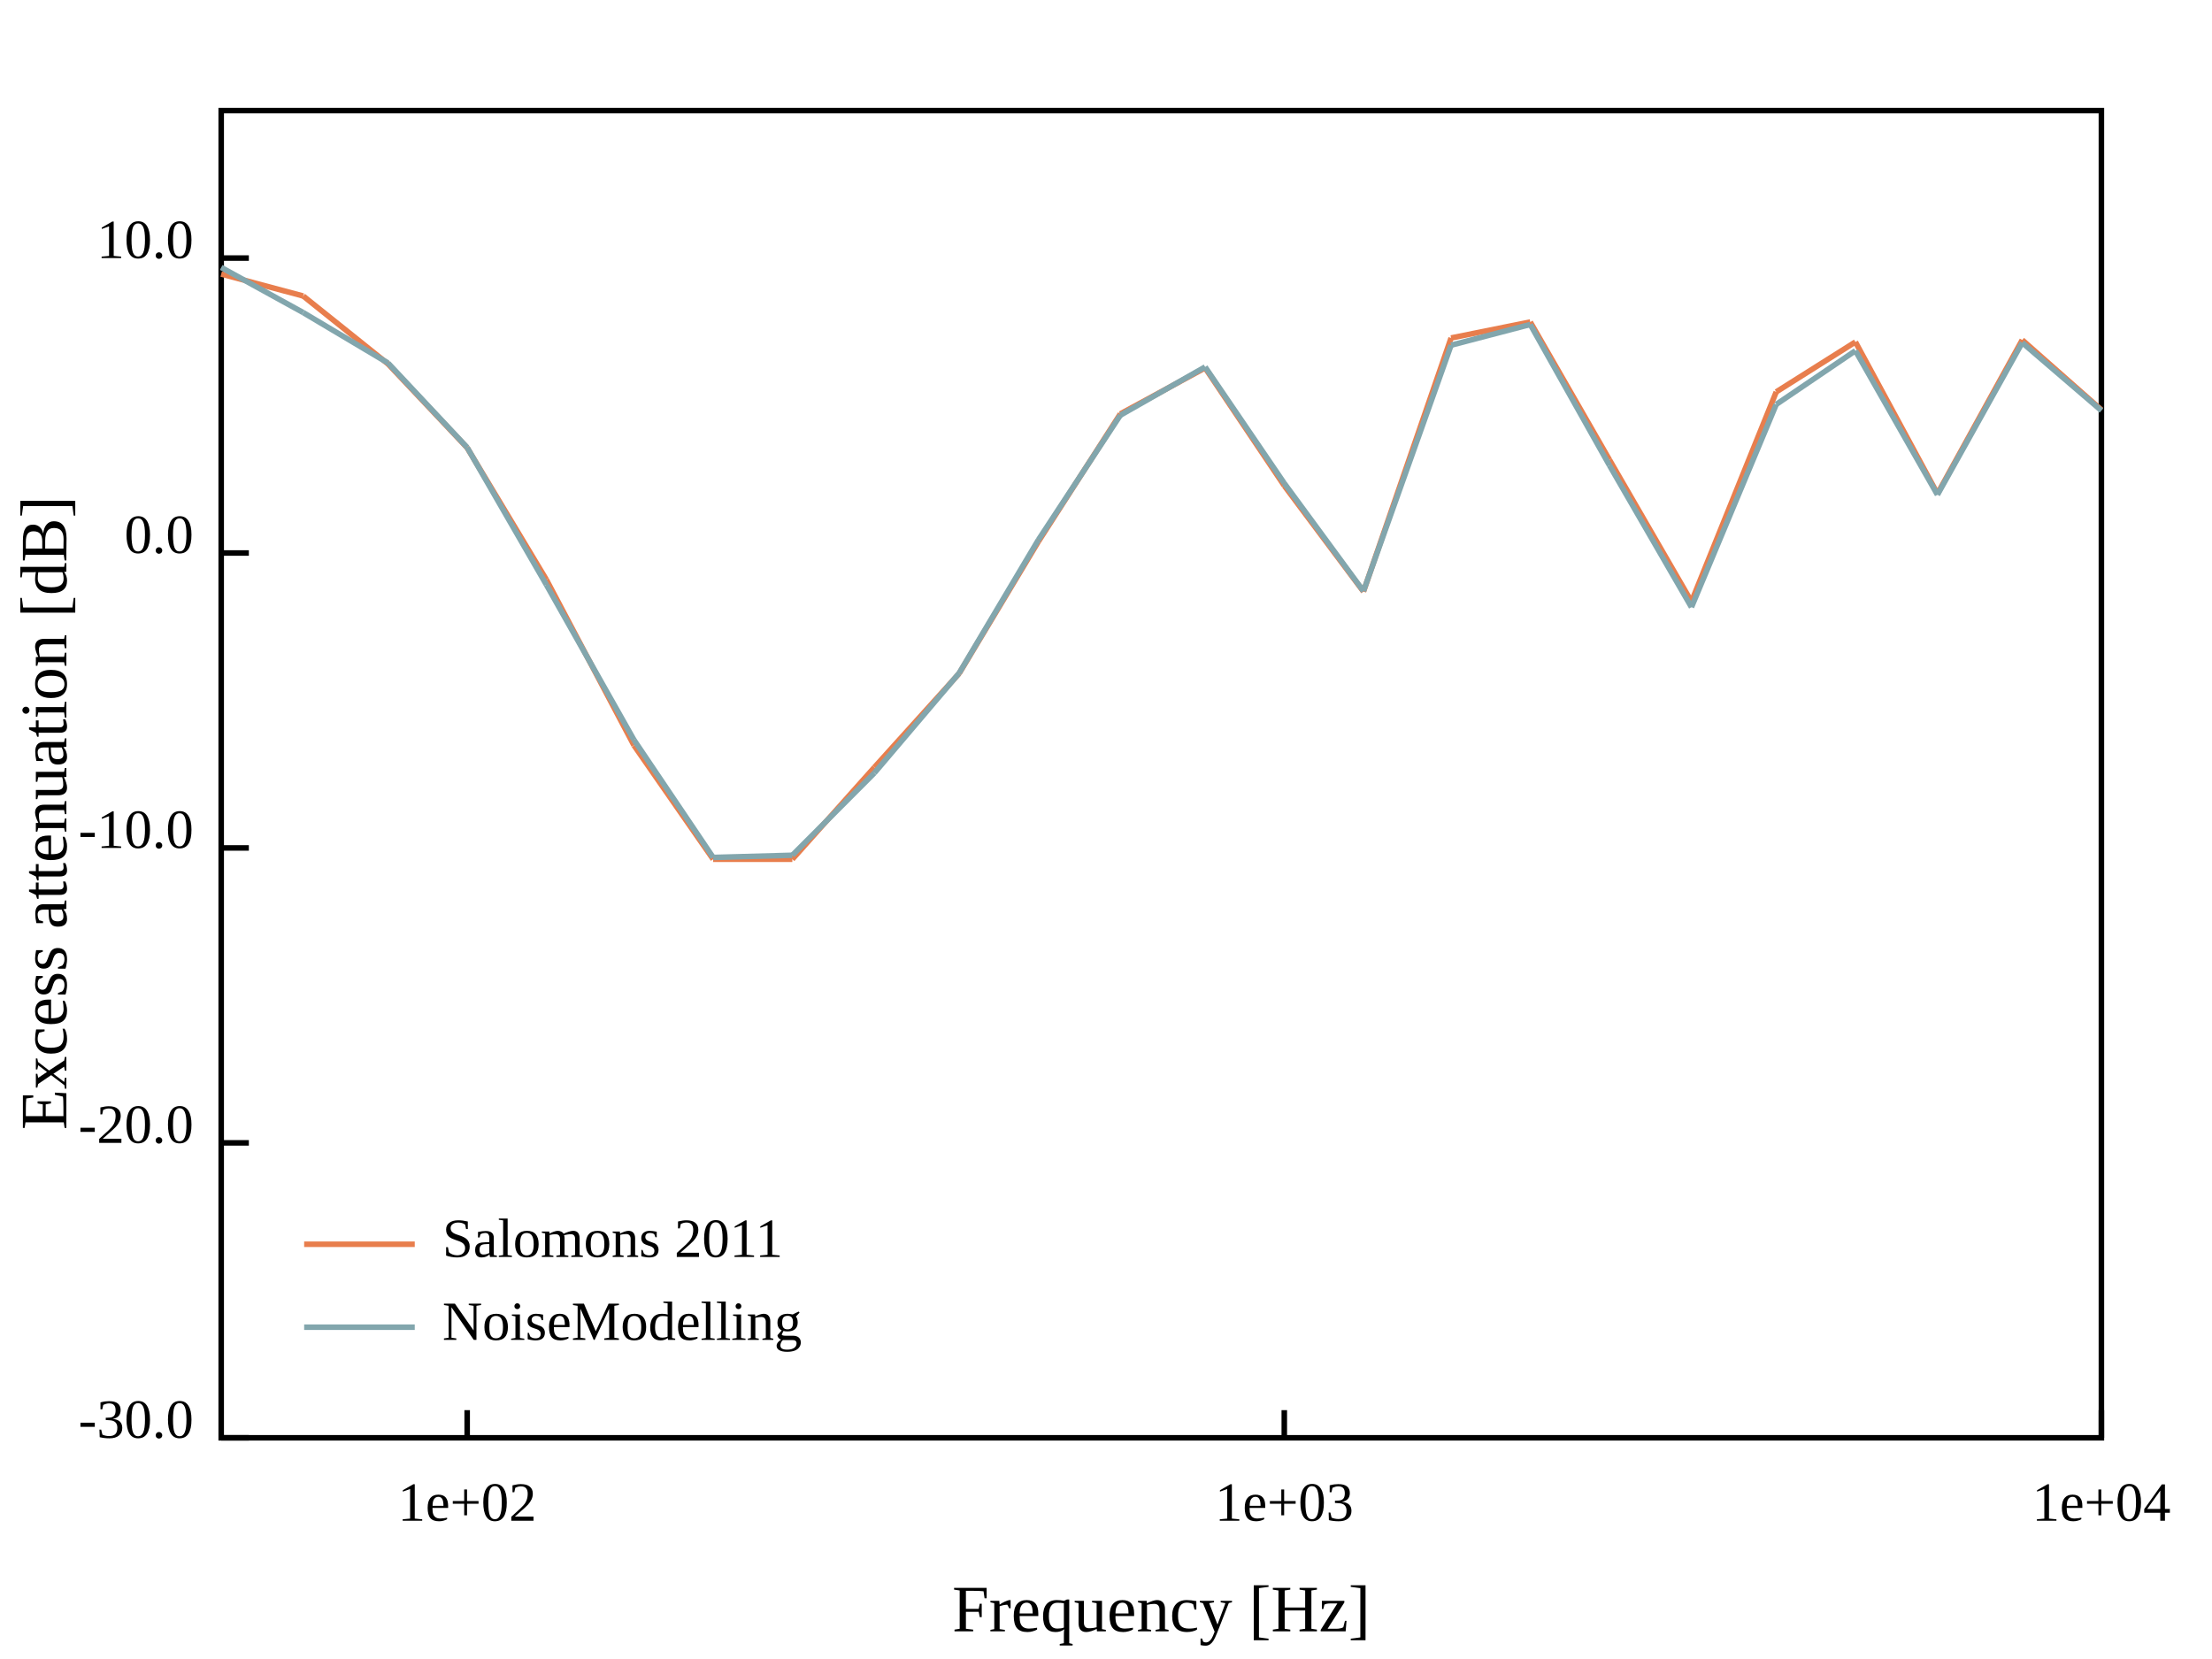
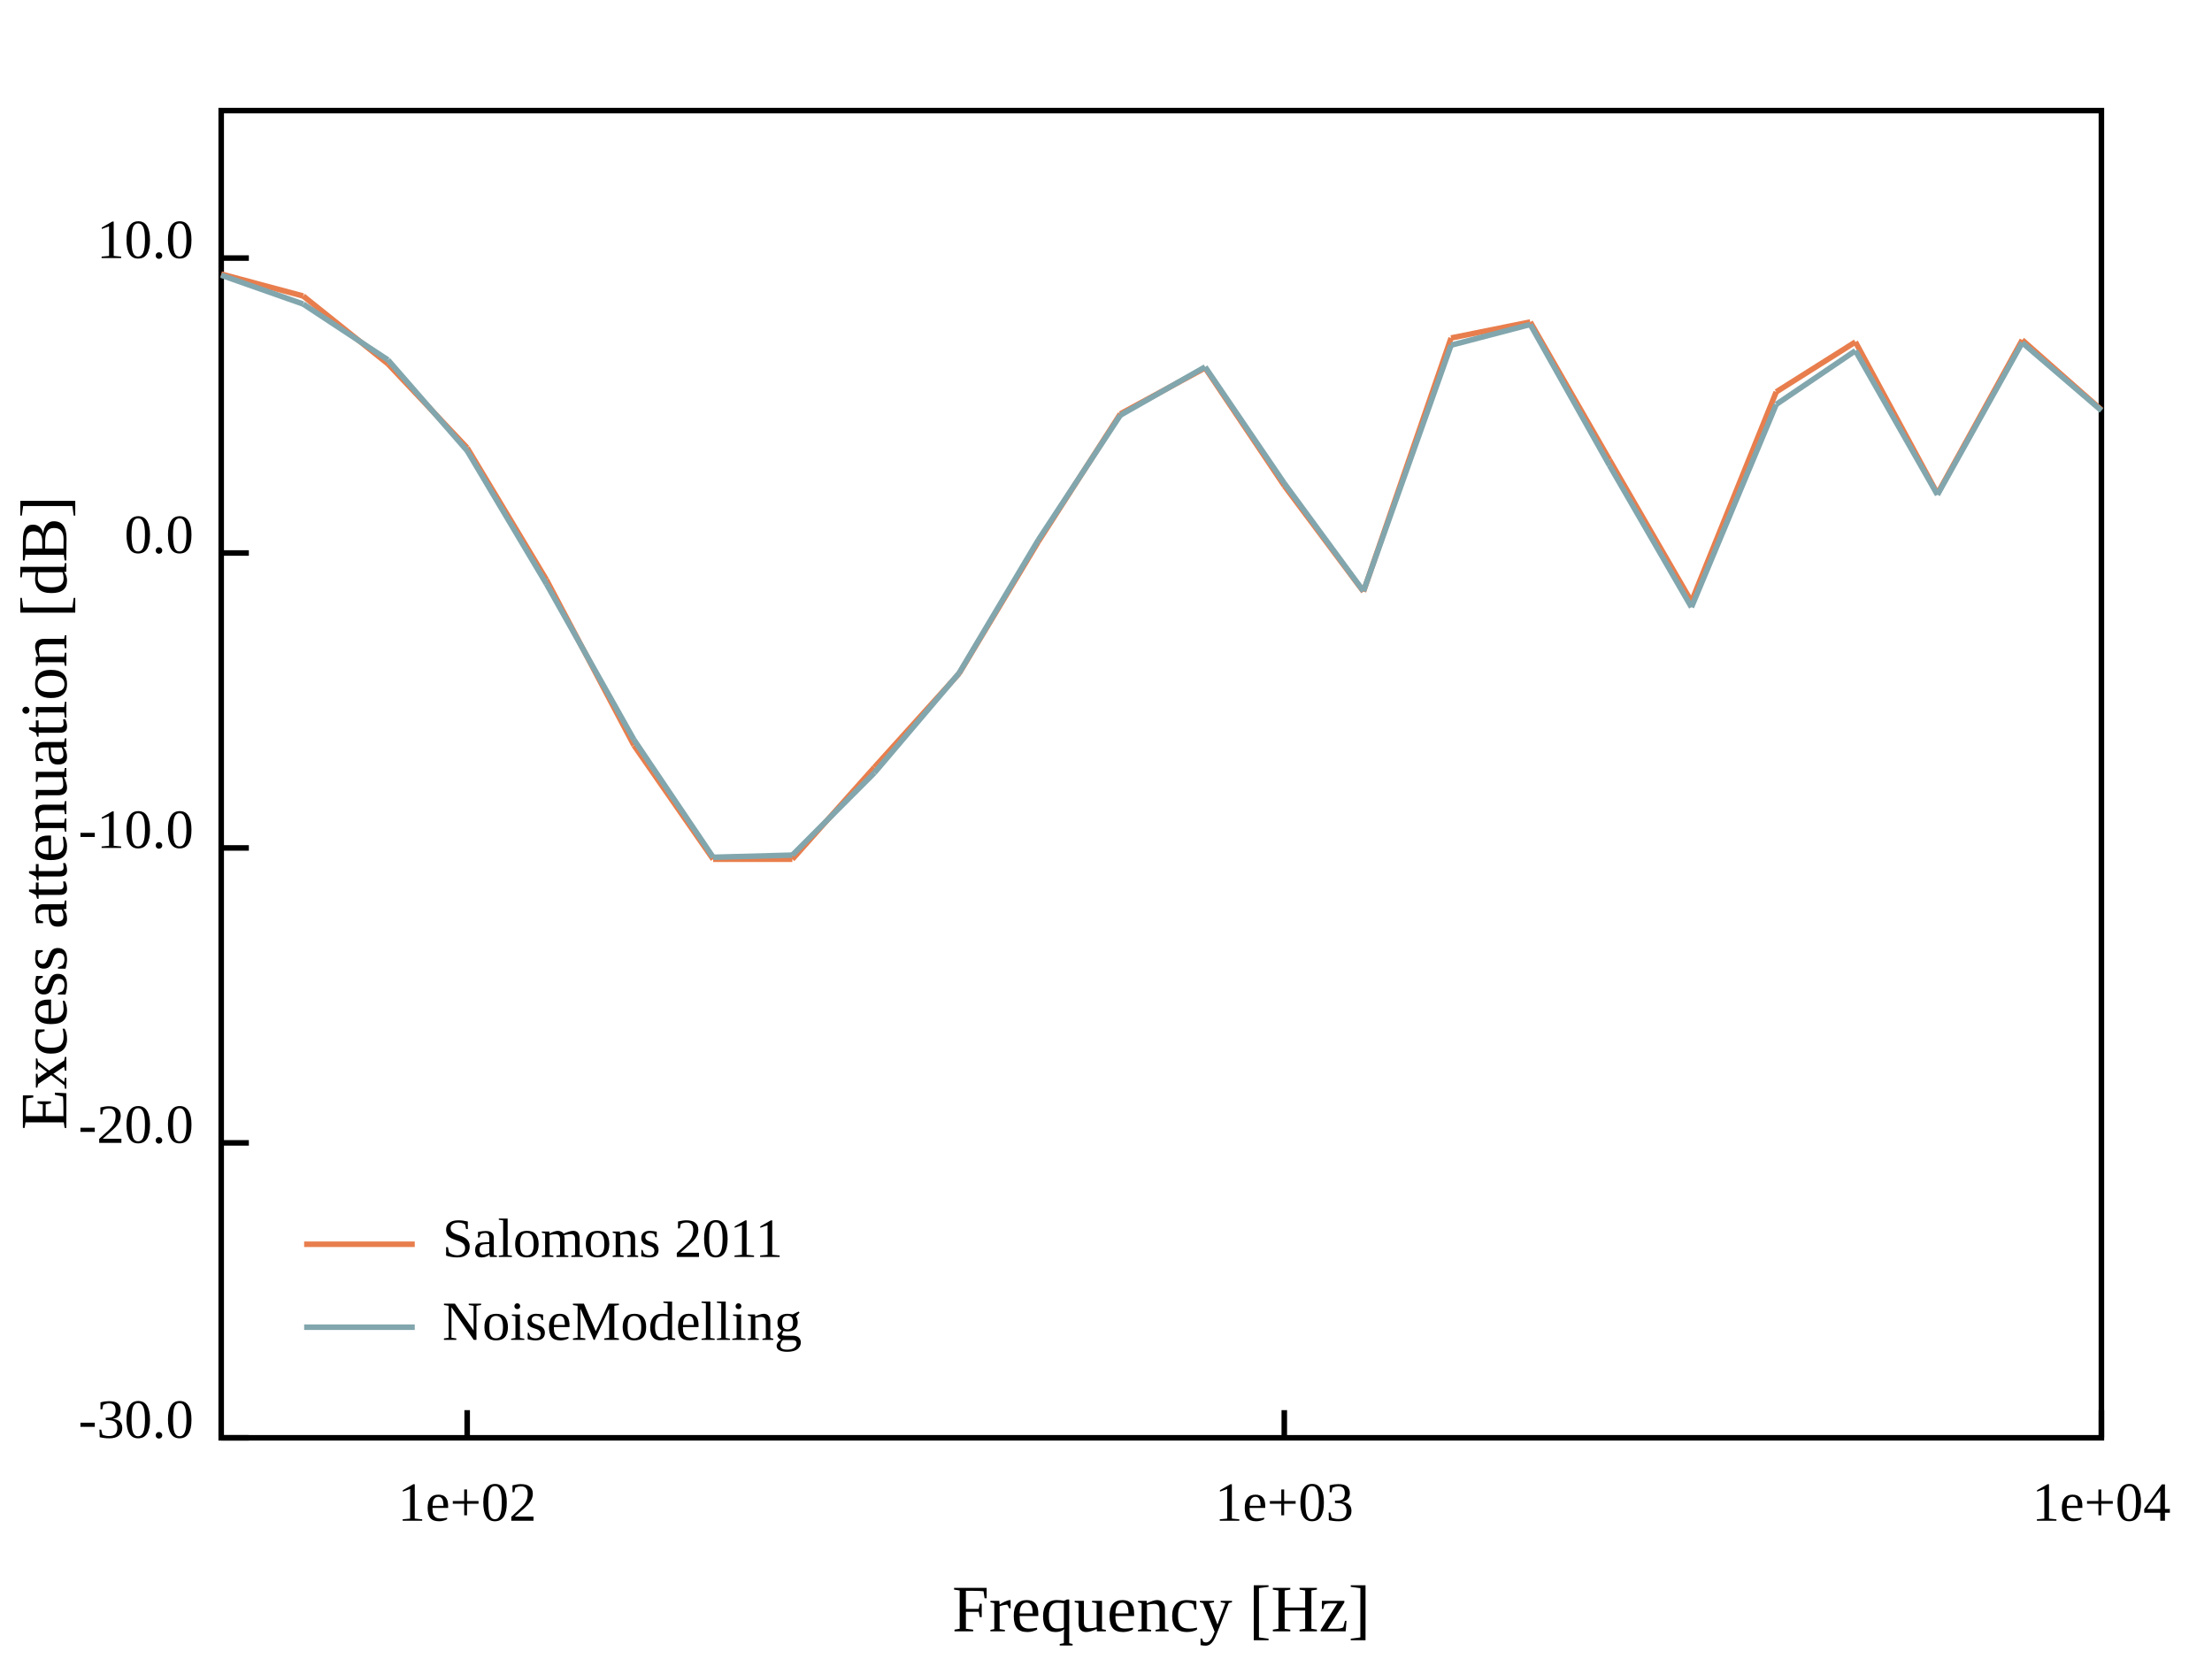
<svg xmlns="http://www.w3.org/2000/svg" height="300" width="400">
  <rect width="400" height="300" x="0" y="0" style="fill:white; stroke:none" />
  <rect width="340" height="240" x="40" y="20" style="fill:none; stroke-width:1;stroke:black" />
  <line x1="40" y1="260" x2="45" y2="260" style="fill:none; stroke-width:1; stroke:black" />
  <text x="35" y="260" text-anchor="end" style="stroke:none; fill:black; font-size:smaller">-30.0</text>
  <line x1="40" y1="206.667" x2="45" y2="206.667" style="fill:none; stroke-width:1; stroke:black" />
  <text x="35" y="206.667" text-anchor="end" style="stroke:none; fill:black; font-size:smaller">-20.0</text>
  <line x1="40" y1="153.333" x2="45" y2="153.333" style="fill:none; stroke-width:1; stroke:black" />
  <text x="35" y="153.333" text-anchor="end" style="stroke:none; fill:black; font-size:smaller">-10.0</text>
  <line x1="40" y1="100" x2="45" y2="100" style="fill:none; stroke-width:1; stroke:black" />
  <text x="35" y="100" text-anchor="end" style="stroke:none; fill:black; font-size:smaller">0.0</text>
  <line x1="40" y1="46.667" x2="45" y2="46.667" style="fill:none; stroke-width:1; stroke:black" />
  <text x="35" y="46.667" text-anchor="end" style="stroke:none; fill:black; font-size:smaller">10.0</text>
  <line x1="84.48" y1="260" x2="84.48" y2="255" style="fill:none; stroke-width:1; stroke:black" />
  <text x="84.48" y="275" text-anchor="middle" style="stroke:none; fill:black; font-size:smaller">1e+02</text>
  <line x1="232.24" y1="260" x2="232.24" y2="255" style="fill:none; stroke-width:1; stroke:black" />
  <text x="232.24" y="275" text-anchor="middle" style="stroke:none; fill:black; font-size:smaller">1e+03</text>
  <line x1="380" y1="260" x2="380" y2="255" style="fill:none; stroke-width:1; stroke:black" />
  <text x="380" y="275" text-anchor="middle" style="stroke:none; fill:black; font-size:smaller">1e+04</text>
  <line x1="40" y1="49.556" x2="54.831" y2="53.529" style="fill:none; stroke-width:1; stroke:rgb(232,126,77)" />
  <line x1="54.831" y1="53.529" x2="70.161" y2="65.809" style="fill:none; stroke-width:1; stroke:rgb(232,126,77)" />
  <line x1="70.161" y1="65.809" x2="84.48" y2="80.978" style="fill:none; stroke-width:1; stroke:rgb(232,126,77)" />
  <line x1="84.48" y1="80.978" x2="98.8" y2="104.816" style="fill:none; stroke-width:1; stroke:rgb(232,126,77)" />
  <line x1="98.8" y1="104.816" x2="114.641" y2="134.793" style="fill:none; stroke-width:1; stroke:rgb(232,126,77)" />
  <line x1="114.641" y1="134.793" x2="128.96" y2="155.38" style="fill:none; stroke-width:1; stroke:rgb(232,126,77)" />
  <line x1="128.96" y1="155.38" x2="143.28" y2="155.38" style="fill:none; stroke-width:1; stroke:rgb(232,126,77)" />
  <line x1="143.28" y1="155.38" x2="158.11" y2="138.766" style="fill:none; stroke-width:1; stroke:rgb(232,126,77)" />
  <line x1="158.11" y1="138.766" x2="173.441" y2="121.791" style="fill:none; stroke-width:1; stroke:rgb(232,126,77)" />
  <line x1="173.441" y1="121.791" x2="187.76" y2="97.953" style="fill:none; stroke-width:1; stroke:rgb(232,126,77)" />
  <line x1="187.76" y1="97.953" x2="202.591" y2="74.838" style="fill:none; stroke-width:1; stroke:rgb(232,126,77)" />
  <line x1="202.591" y1="74.838" x2="217.921" y2="66.531" style="fill:none; stroke-width:1; stroke:rgb(232,126,77)" />
  <line x1="217.921" y1="66.531" x2="232.24" y2="87.84" style="fill:none; stroke-width:1; stroke:rgb(232,126,77)" />
  <line x1="232.24" y1="87.84" x2="246.559" y2="106.983" style="fill:none; stroke-width:1; stroke:rgb(232,126,77)" />
  <line x1="246.559" y1="106.983" x2="262.401" y2="61.114" style="fill:none; stroke-width:1; stroke:rgb(232,126,77)" />
  <line x1="262.401" y1="61.114" x2="276.72" y2="58.224" style="fill:none; stroke-width:1; stroke:rgb(232,126,77)" />
  <line x1="276.72" y1="58.224" x2="291.04" y2="83.145" style="fill:none; stroke-width:1; stroke:rgb(232,126,77)" />
  <line x1="291.04" y1="83.145" x2="305.87" y2="108.789" style="fill:none; stroke-width:1; stroke:rgb(232,126,77)" />
  <line x1="305.87" y1="108.789" x2="321.2" y2="70.865" style="fill:none; stroke-width:1; stroke:rgb(232,126,77)" />
  <line x1="321.2" y1="70.865" x2="335.52" y2="61.836" style="fill:none; stroke-width:1; stroke:rgb(232,126,77)" />
  <line x1="335.52" y1="61.836" x2="350.351" y2="89.285" style="fill:none; stroke-width:1; stroke:rgb(232,126,77)" />
  <line x1="350.351" y1="89.285" x2="365.681" y2="61.475" style="fill:none; stroke-width:1; stroke:rgb(232,126,77)" />
  <line x1="365.681" y1="61.475" x2="380" y2="74.116" style="fill:none; stroke-width:1; stroke:rgb(232,126,77)" />
-   <line x1="40" y1="48.361" x2="54.831" y2="56.525" style="fill:none; stroke-width:1; stroke:rgb(130,166,173)" />
-   <line x1="54.831" y1="56.525" x2="70.161" y2="65.643" style="fill:none; stroke-width:1; stroke:rgb(130,166,173)" />
-   <line x1="70.161" y1="65.643" x2="84.48" y2="80.922" style="fill:none; stroke-width:1; stroke:rgb(130,166,173)" />
-   <line x1="84.48" y1="80.922" x2="98.8" y2="105.74" style="fill:none; stroke-width:1; stroke:rgb(130,166,173)" />
-   <line x1="98.8" y1="105.74" x2="114.641" y2="133.801" style="fill:none; stroke-width:1; stroke:rgb(130,166,173)" />
-   <line x1="114.641" y1="133.801" x2="128.96" y2="155.052" style="fill:none; stroke-width:1; stroke:rgb(130,166,173)" />
-   <line x1="128.96" y1="155.052" x2="143.28" y2="154.656" style="fill:none; stroke-width:1; stroke:rgb(130,166,173)" />
-   <line x1="143.28" y1="154.656" x2="158.11" y2="139.784" style="fill:none; stroke-width:1; stroke:rgb(130,166,173)" />
-   <line x1="158.11" y1="139.784" x2="173.441" y2="121.723" style="fill:none; stroke-width:1; stroke:rgb(130,166,173)" />
-   <line x1="173.441" y1="121.723" x2="187.76" y2="97.641" style="fill:none; stroke-width:1; stroke:rgb(130,166,173)" />
-   <line x1="187.76" y1="97.641" x2="202.591" y2="75.086" style="fill:none; stroke-width:1; stroke:rgb(130,166,173)" />
-   <line x1="202.591" y1="75.086" x2="217.921" y2="66.355" style="fill:none; stroke-width:1; stroke:rgb(130,166,173)" />
-   <line x1="217.921" y1="66.355" x2="232.24" y2="87.397" style="fill:none; stroke-width:1; stroke:rgb(130,166,173)" />
-   <line x1="232.24" y1="87.397" x2="246.559" y2="106.906" style="fill:none; stroke-width:1; stroke:rgb(130,166,173)" />
-   <line x1="246.559" y1="106.906" x2="262.401" y2="62.421" style="fill:none; stroke-width:1; stroke:rgb(130,166,173)" />
-   <line x1="262.401" y1="62.421" x2="276.72" y2="58.676" style="fill:none; stroke-width:1; stroke:rgb(130,166,173)" />
-   <line x1="276.72" y1="58.676" x2="291.04" y2="84.153" style="fill:none; stroke-width:1; stroke:rgb(130,166,173)" />
-   <line x1="291.04" y1="84.153" x2="305.87" y2="109.802" style="fill:none; stroke-width:1; stroke:rgb(130,166,173)" />
-   <line x1="305.87" y1="109.802" x2="321.2" y2="73.127" style="fill:none; stroke-width:1; stroke:rgb(130,166,173)" />
-   <line x1="321.2" y1="73.127" x2="335.52" y2="63.42" style="fill:none; stroke-width:1; stroke:rgb(130,166,173)" />
-   <line x1="335.52" y1="63.42" x2="350.351" y2="89.474" style="fill:none; stroke-width:1; stroke:rgb(130,166,173)" />
-   <line x1="350.351" y1="89.474" x2="365.681" y2="61.96" style="fill:none; stroke-width:1; stroke:rgb(130,166,173)" />
-   <line x1="365.681" y1="61.96" x2="380" y2="74.247" style="fill:none; stroke-width:1; stroke:rgb(130,166,173)" />
+   <line x1="40" y1="49.764" x2="54.831" y2="54.983" style="fill:none; stroke-width:1; stroke:rgb(130,166,173)" />
+   <line x1="54.831" y1="54.983" x2="70.161" y2="65.09" style="fill:none; stroke-width:1; stroke:rgb(130,166,173)" />
+   <line x1="70.161" y1="65.09" x2="84.48" y2="81.516" style="fill:none; stroke-width:1; stroke:rgb(130,166,173)" />
+   <line x1="84.48" y1="81.516" x2="98.8" y2="105.57" style="fill:none; stroke-width:1; stroke:rgb(130,166,173)" />
+   <line x1="98.8" y1="105.57" x2="114.641" y2="133.772" style="fill:none; stroke-width:1; stroke:rgb(130,166,173)" />
+   <line x1="114.641" y1="133.772" x2="128.96" y2="155.02" style="fill:none; stroke-width:1; stroke:rgb(130,166,173)" />
+   <line x1="128.96" y1="155.02" x2="143.28" y2="154.63" style="fill:none; stroke-width:1; stroke:rgb(130,166,173)" />
+   <line x1="143.28" y1="154.63" x2="158.11" y2="139.763" style="fill:none; stroke-width:1; stroke:rgb(130,166,173)" />
+   <line x1="158.11" y1="139.763" x2="173.441" y2="121.71" style="fill:none; stroke-width:1; stroke:rgb(130,166,173)" />
+   <line x1="173.441" y1="121.71" x2="187.76" y2="97.635" style="fill:none; stroke-width:1; stroke:rgb(130,166,173)" />
+   <line x1="187.76" y1="97.635" x2="202.591" y2="75.082" style="fill:none; stroke-width:1; stroke:rgb(130,166,173)" />
+   <line x1="202.591" y1="75.082" x2="217.921" y2="66.351" style="fill:none; stroke-width:1; stroke:rgb(130,166,173)" />
+   <line x1="217.921" y1="66.351" x2="232.24" y2="87.397" style="fill:none; stroke-width:1; stroke:rgb(130,166,173)" />
+   <line x1="232.24" y1="87.397" x2="246.559" y2="106.907" style="fill:none; stroke-width:1; stroke:rgb(130,166,173)" />
+   <line x1="246.559" y1="106.907" x2="262.401" y2="62.419" style="fill:none; stroke-width:1; stroke:rgb(130,166,173)" />
+   <line x1="262.401" y1="62.419" x2="276.72" y2="58.675" style="fill:none; stroke-width:1; stroke:rgb(130,166,173)" />
+   <line x1="276.72" y1="58.675" x2="291.04" y2="84.152" style="fill:none; stroke-width:1; stroke:rgb(130,166,173)" />
+   <line x1="291.04" y1="84.152" x2="305.87" y2="109.802" style="fill:none; stroke-width:1; stroke:rgb(130,166,173)" />
+   <line x1="305.87" y1="109.802" x2="321.2" y2="73.126" style="fill:none; stroke-width:1; stroke:rgb(130,166,173)" />
+   <line x1="321.2" y1="73.126" x2="335.52" y2="63.418" style="fill:none; stroke-width:1; stroke:rgb(130,166,173)" />
+   <line x1="335.52" y1="63.418" x2="350.351" y2="89.473" style="fill:none; stroke-width:1; stroke:rgb(130,166,173)" />
+   <line x1="350.351" y1="89.473" x2="365.681" y2="61.958" style="fill:none; stroke-width:1; stroke:rgb(130,166,173)" />
+   <line x1="365.681" y1="61.958" x2="380" y2="74.245" style="fill:none; stroke-width:1; stroke:rgb(130,166,173)" />
  <text x="210" y="295" text-anchor="middle" style="stroke:none; fill:black">Frequency [Hz]</text>
  <text x="5" y="140" transform="rotate(-90, 12, 140)" text-anchor="middle" style="stroke:none; fill:black">Excess attenuation [dB]</text>
  <line x1="55" y1="225" x2="75" y2="225" style="fill:none; stroke-width:1; stroke:rgb(232,126,77)" />
  <text x="80" y="225" dominant-baseline="middle" style="stroke:none; fill:black; font-size:smaller">Salomons 2011</text>
  <line x1="55" y1="240" x2="75" y2="240" style="fill:none; stroke-width:1; stroke:rgb(130,166,173)" />
  <text x="80" y="240" dominant-baseline="middle" style="stroke:none; fill:black; font-size:smaller">NoiseModelling</text>
</svg>
